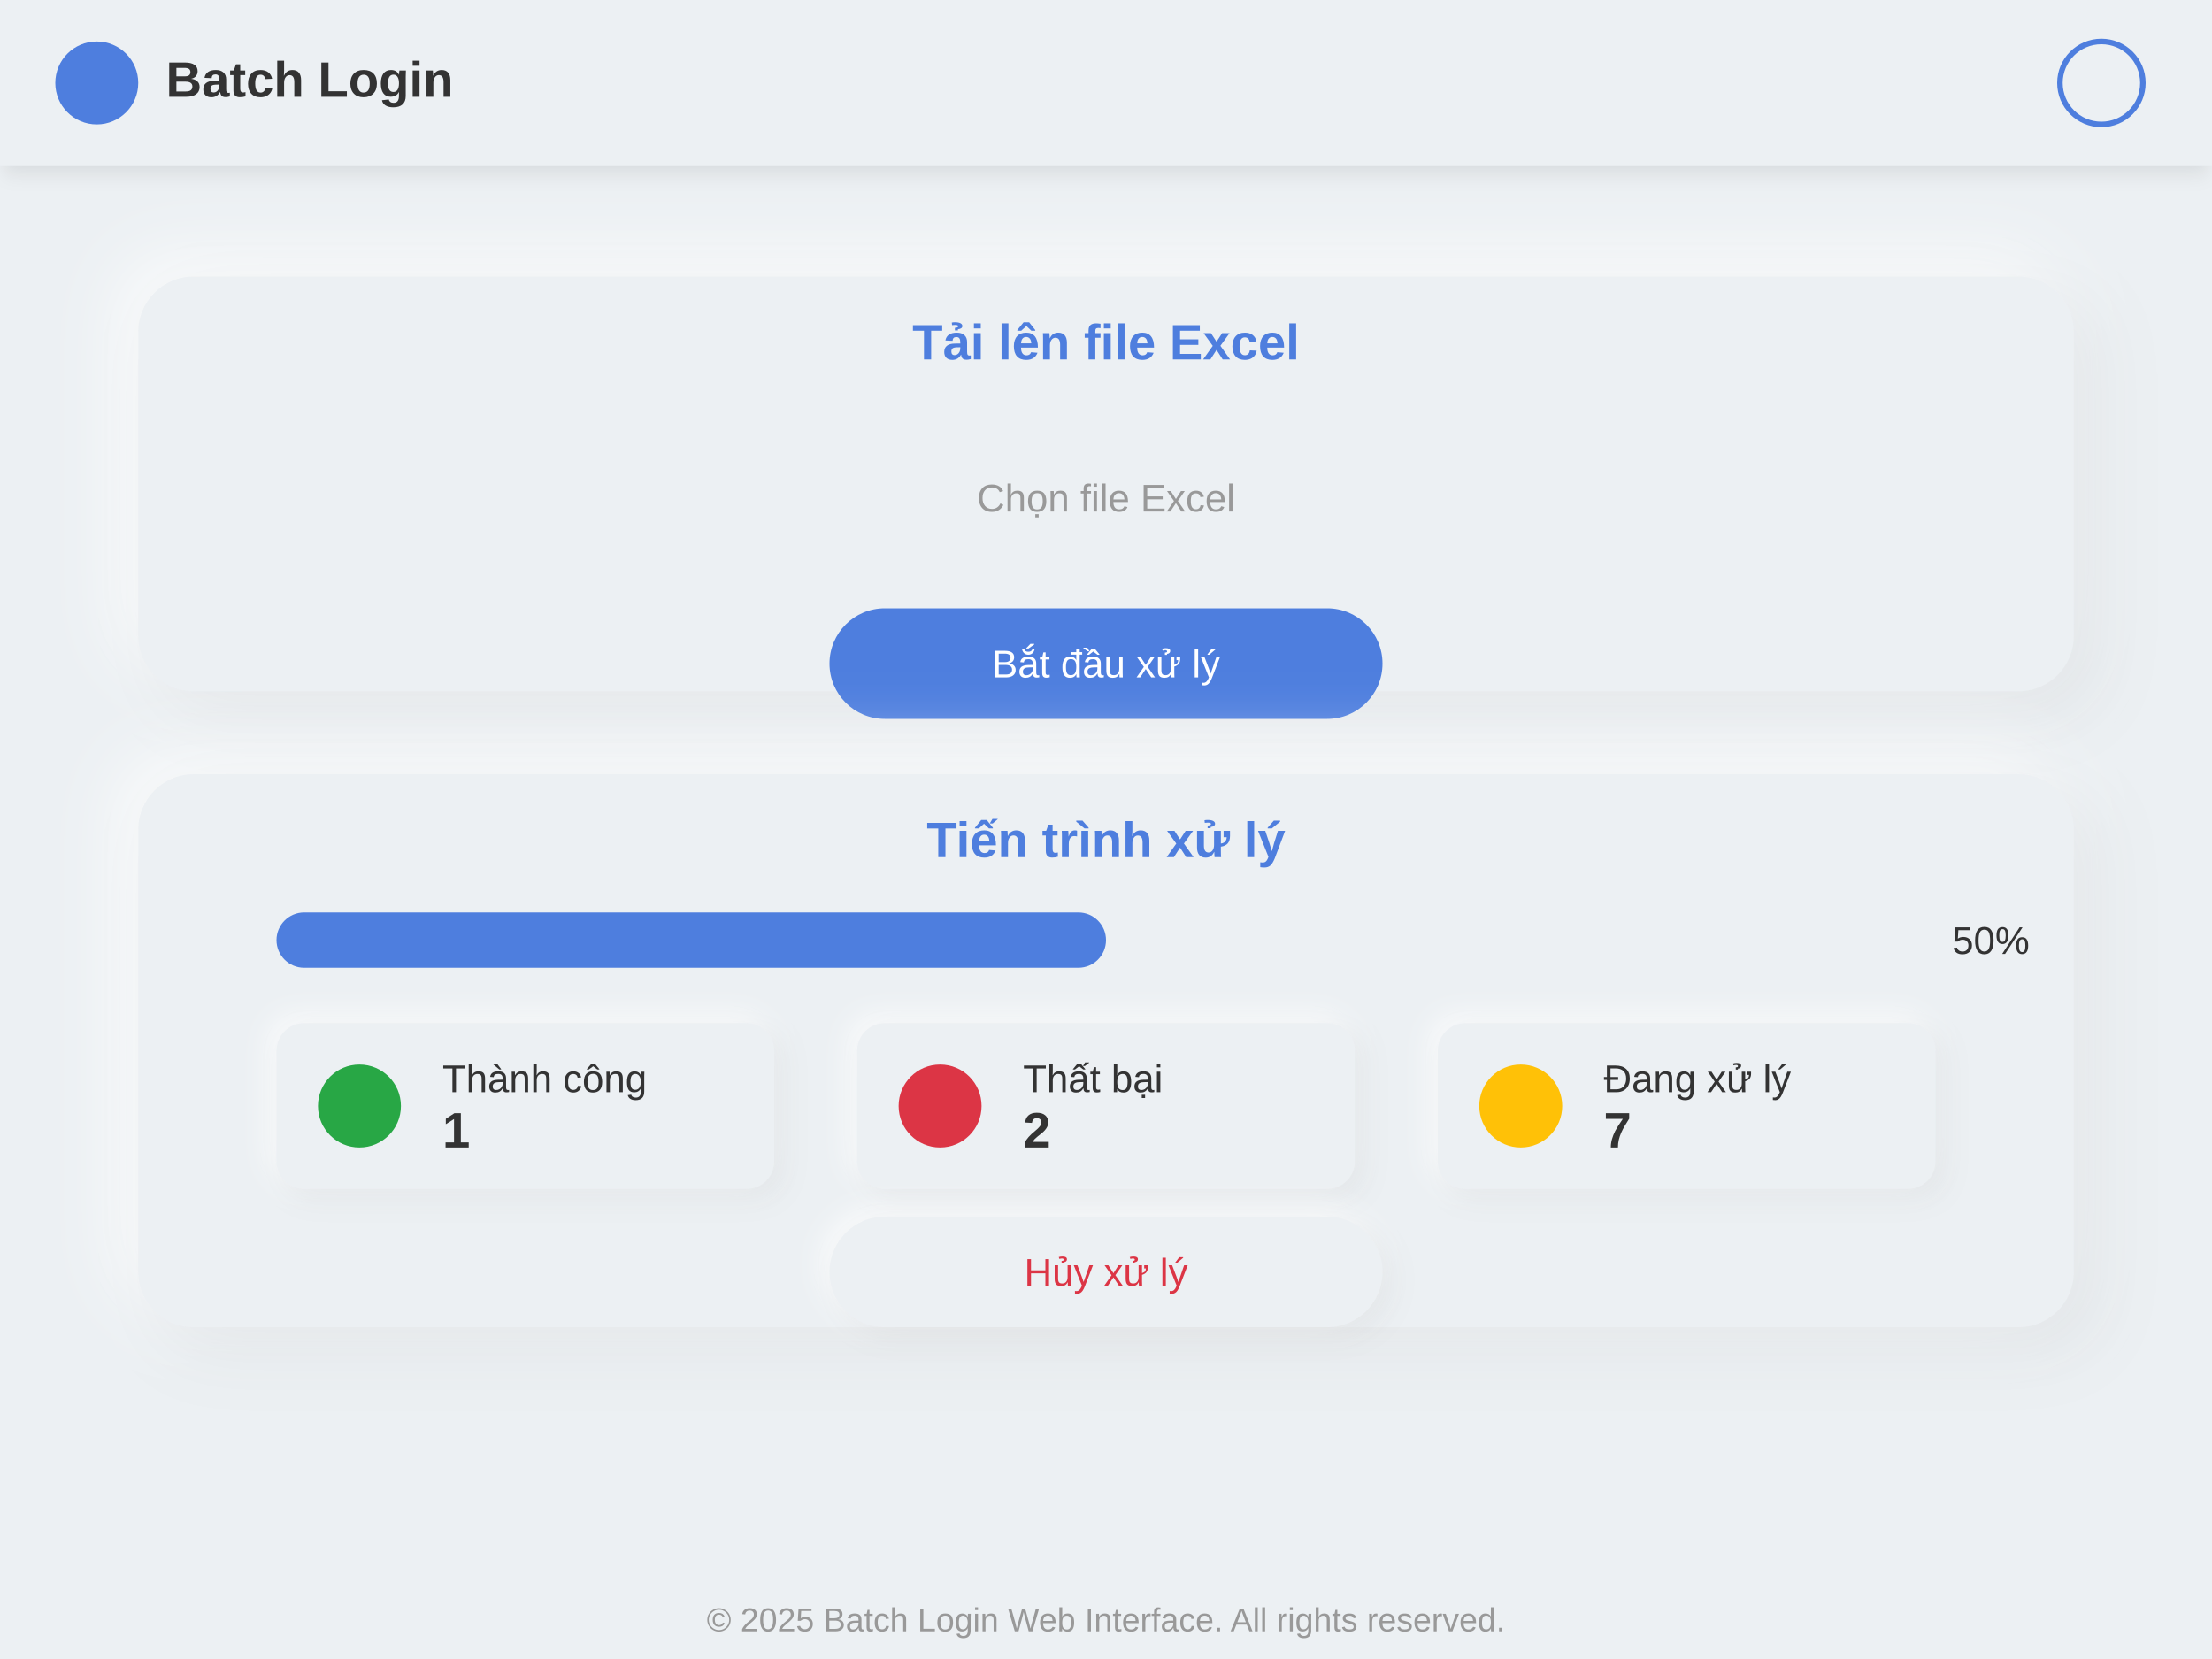
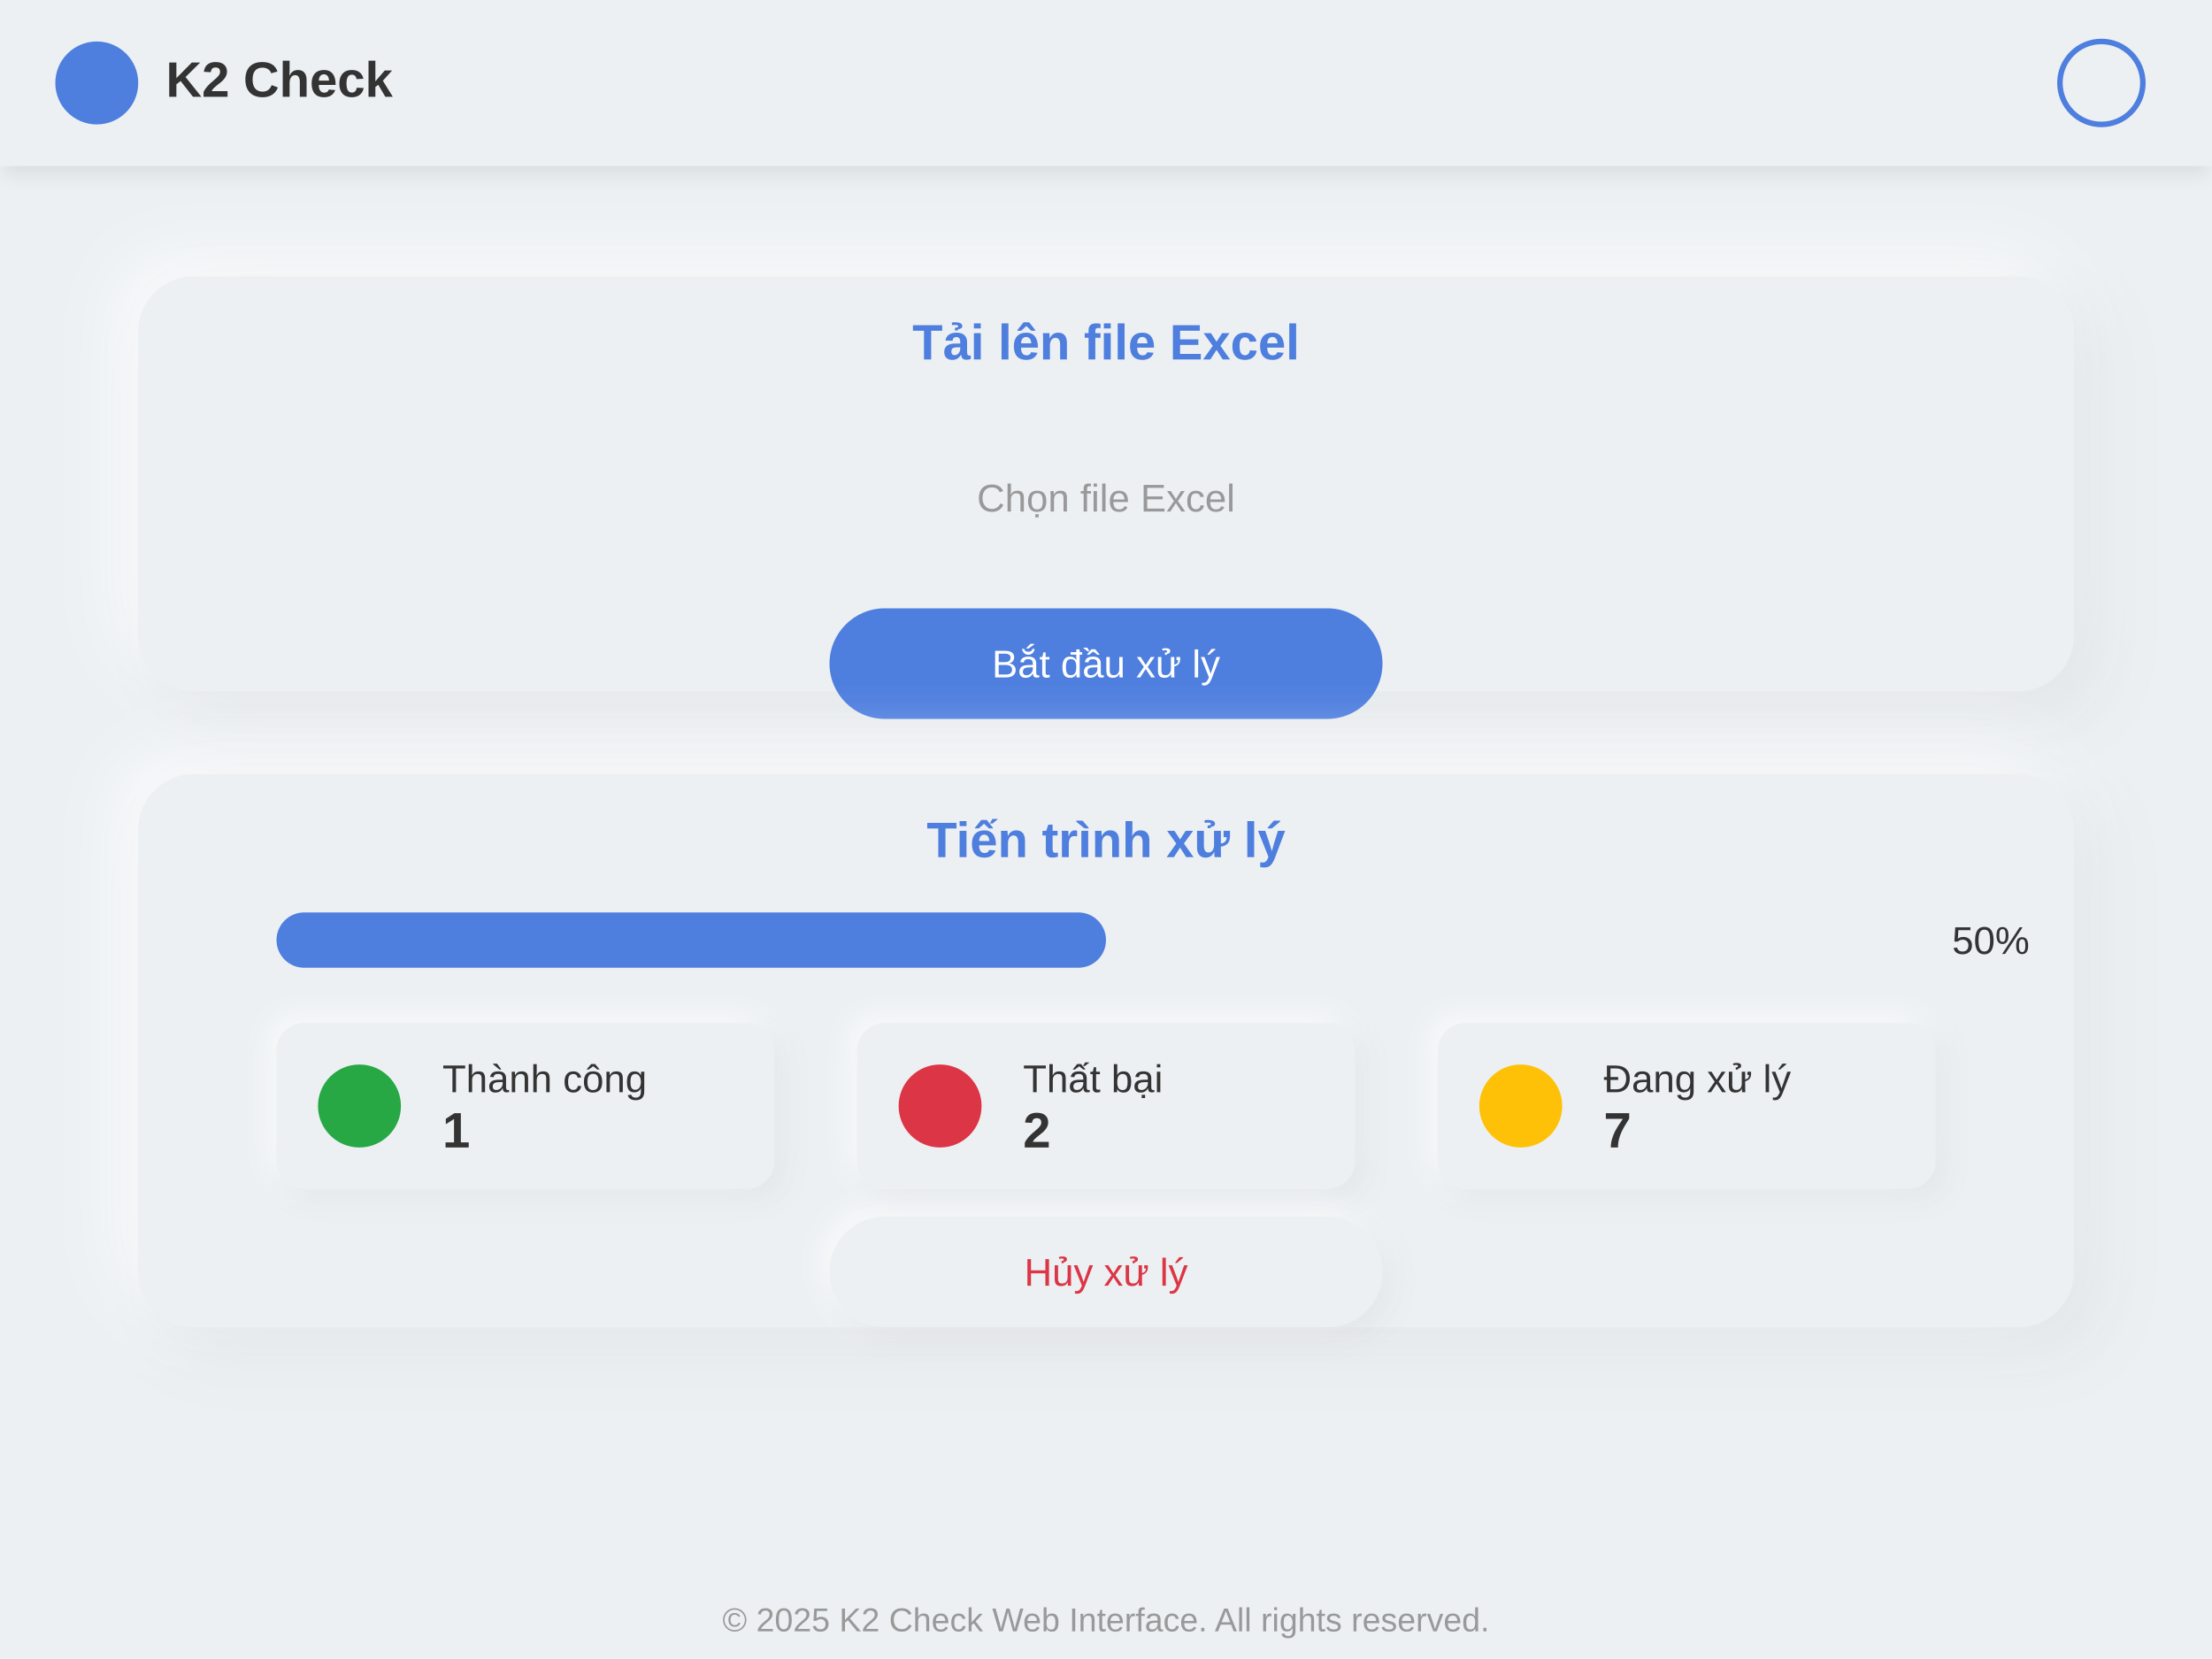
<svg xmlns="http://www.w3.org/2000/svg" width="800" height="600" viewBox="0 0 800 600">
  <rect width="800" height="600" fill="#ecf0f3" />
  <rect width="800" height="60" fill="#ecf0f3" filter="drop-shadow(0 2px 4px rgba(0,0,0,0.1))" />
  <g transform="translate(20, 30)">
    <circle cx="15" cy="0" r="15" fill="#4e7ede" />
-     <text x="40" y="5" font-family="Arial" font-size="18" font-weight="bold" fill="#333">Batch Login</text>
+     <text x="40" y="5" font-family="Arial" font-size="18" font-weight="bold" fill="#333">K2 Check</text>
  </g>
  <circle cx="760" cy="30" r="15" fill="#ecf0f3" stroke="#4e7ede" stroke-width="2" />
  <g transform="translate(50, 100)">
    <rect width="700" height="150" rx="20" ry="20" fill="#ecf0f3" filter="drop-shadow(8px 8px 12px rgba(0,0,0,0.1)) drop-shadow(-8px -8px 12px rgba(255,255,255,0.7))" />
    <text x="350" y="30" font-family="Arial" font-size="18" font-weight="bold" fill="#4e7ede" text-anchor="middle">Tải lên file Excel</text>
    <rect x="150" y="50" width="400" height="60" rx="10" ry="10" fill="#ecf0f3" filter="inset(5px 5px 8px rgba(0,0,0,0.1)) inset(-5px -5px 8px rgba(255,255,255,0.7))" />
    <text x="350" y="85" font-family="Arial" font-size="14" fill="#999" text-anchor="middle">Chọn file Excel</text>
    <rect x="250" y="120" width="200" height="40" rx="20" ry="20" fill="#4e7ede" />
    <text x="350" y="145" font-family="Arial" font-size="14" fill="white" text-anchor="middle">Bắt đầu xử lý</text>
  </g>
  <g transform="translate(50, 280)">
    <rect width="700" height="200" rx="20" ry="20" fill="#ecf0f3" filter="drop-shadow(8px 8px 12px rgba(0,0,0,0.1)) drop-shadow(-8px -8px 12px rgba(255,255,255,0.7))" />
    <text x="350" y="30" font-family="Arial" font-size="18" font-weight="bold" fill="#4e7ede" text-anchor="middle">Tiến trình xử lý</text>
    <rect x="50" y="50" width="600" height="20" rx="10" ry="10" fill="#ecf0f3" filter="inset(2px 2px 4px rgba(0,0,0,0.1)) inset(-2px -2px 4px rgba(255,255,255,0.7))" />
    <rect x="50" y="50" width="300" height="20" rx="10" ry="10" fill="#4e7ede" />
    <text x="670" y="65" font-family="Arial" font-size="14" fill="#333" text-anchor="middle">50%</text>
    <g transform="translate(50, 90)">
      <rect width="180" height="60" rx="10" ry="10" fill="#ecf0f3" filter="drop-shadow(3px 3px 5px rgba(0,0,0,0.1)) drop-shadow(-3px -3px 5px rgba(255,255,255,0.7))" />
      <circle cx="30" cy="30" r="15" fill="#28a745" />
      <text x="60" y="25" font-family="Arial" font-size="14" fill="#333">Thành công</text>
      <text x="60" y="45" font-family="Arial" font-size="18" font-weight="bold" fill="#333">1</text>
    </g>
    <g transform="translate(260, 90)">
      <rect width="180" height="60" rx="10" ry="10" fill="#ecf0f3" filter="drop-shadow(3px 3px 5px rgba(0,0,0,0.1)) drop-shadow(-3px -3px 5px rgba(255,255,255,0.7))" />
      <circle cx="30" cy="30" r="15" fill="#dc3545" />
      <text x="60" y="25" font-family="Arial" font-size="14" fill="#333">Thất bại</text>
      <text x="60" y="45" font-family="Arial" font-size="18" font-weight="bold" fill="#333">2</text>
    </g>
    <g transform="translate(470, 90)">
      <rect width="180" height="60" rx="10" ry="10" fill="#ecf0f3" filter="drop-shadow(3px 3px 5px rgba(0,0,0,0.1)) drop-shadow(-3px -3px 5px rgba(255,255,255,0.7))" />
      <circle cx="30" cy="30" r="15" fill="#ffc107" />
      <text x="60" y="25" font-family="Arial" font-size="14" fill="#333">Đang xử lý</text>
      <text x="60" y="45" font-family="Arial" font-size="18" font-weight="bold" fill="#333">7</text>
    </g>
    <rect x="250" y="160" width="200" height="40" rx="20" ry="20" fill="#ecf0f3" filter="drop-shadow(3px 3px 5px rgba(0,0,0,0.1)) drop-shadow(-3px -3px 5px rgba(255,255,255,0.7))" />
    <text x="350" y="185" font-family="Arial" font-size="14" fill="#dc3545" text-anchor="middle">Hủy xử lý</text>
  </g>
  <rect y="570" width="800" height="30" fill="#ecf0f3" />
-   <text x="400" y="590" font-family="Arial" font-size="12" fill="#999" text-anchor="middle">© 2025 Batch Login Web Interface. All rights reserved.</text>
+   <text x="400" y="590" font-family="Arial" font-size="12" fill="#999" text-anchor="middle">© 2025 K2 Check Web Interface. All rights reserved.</text>
</svg>
